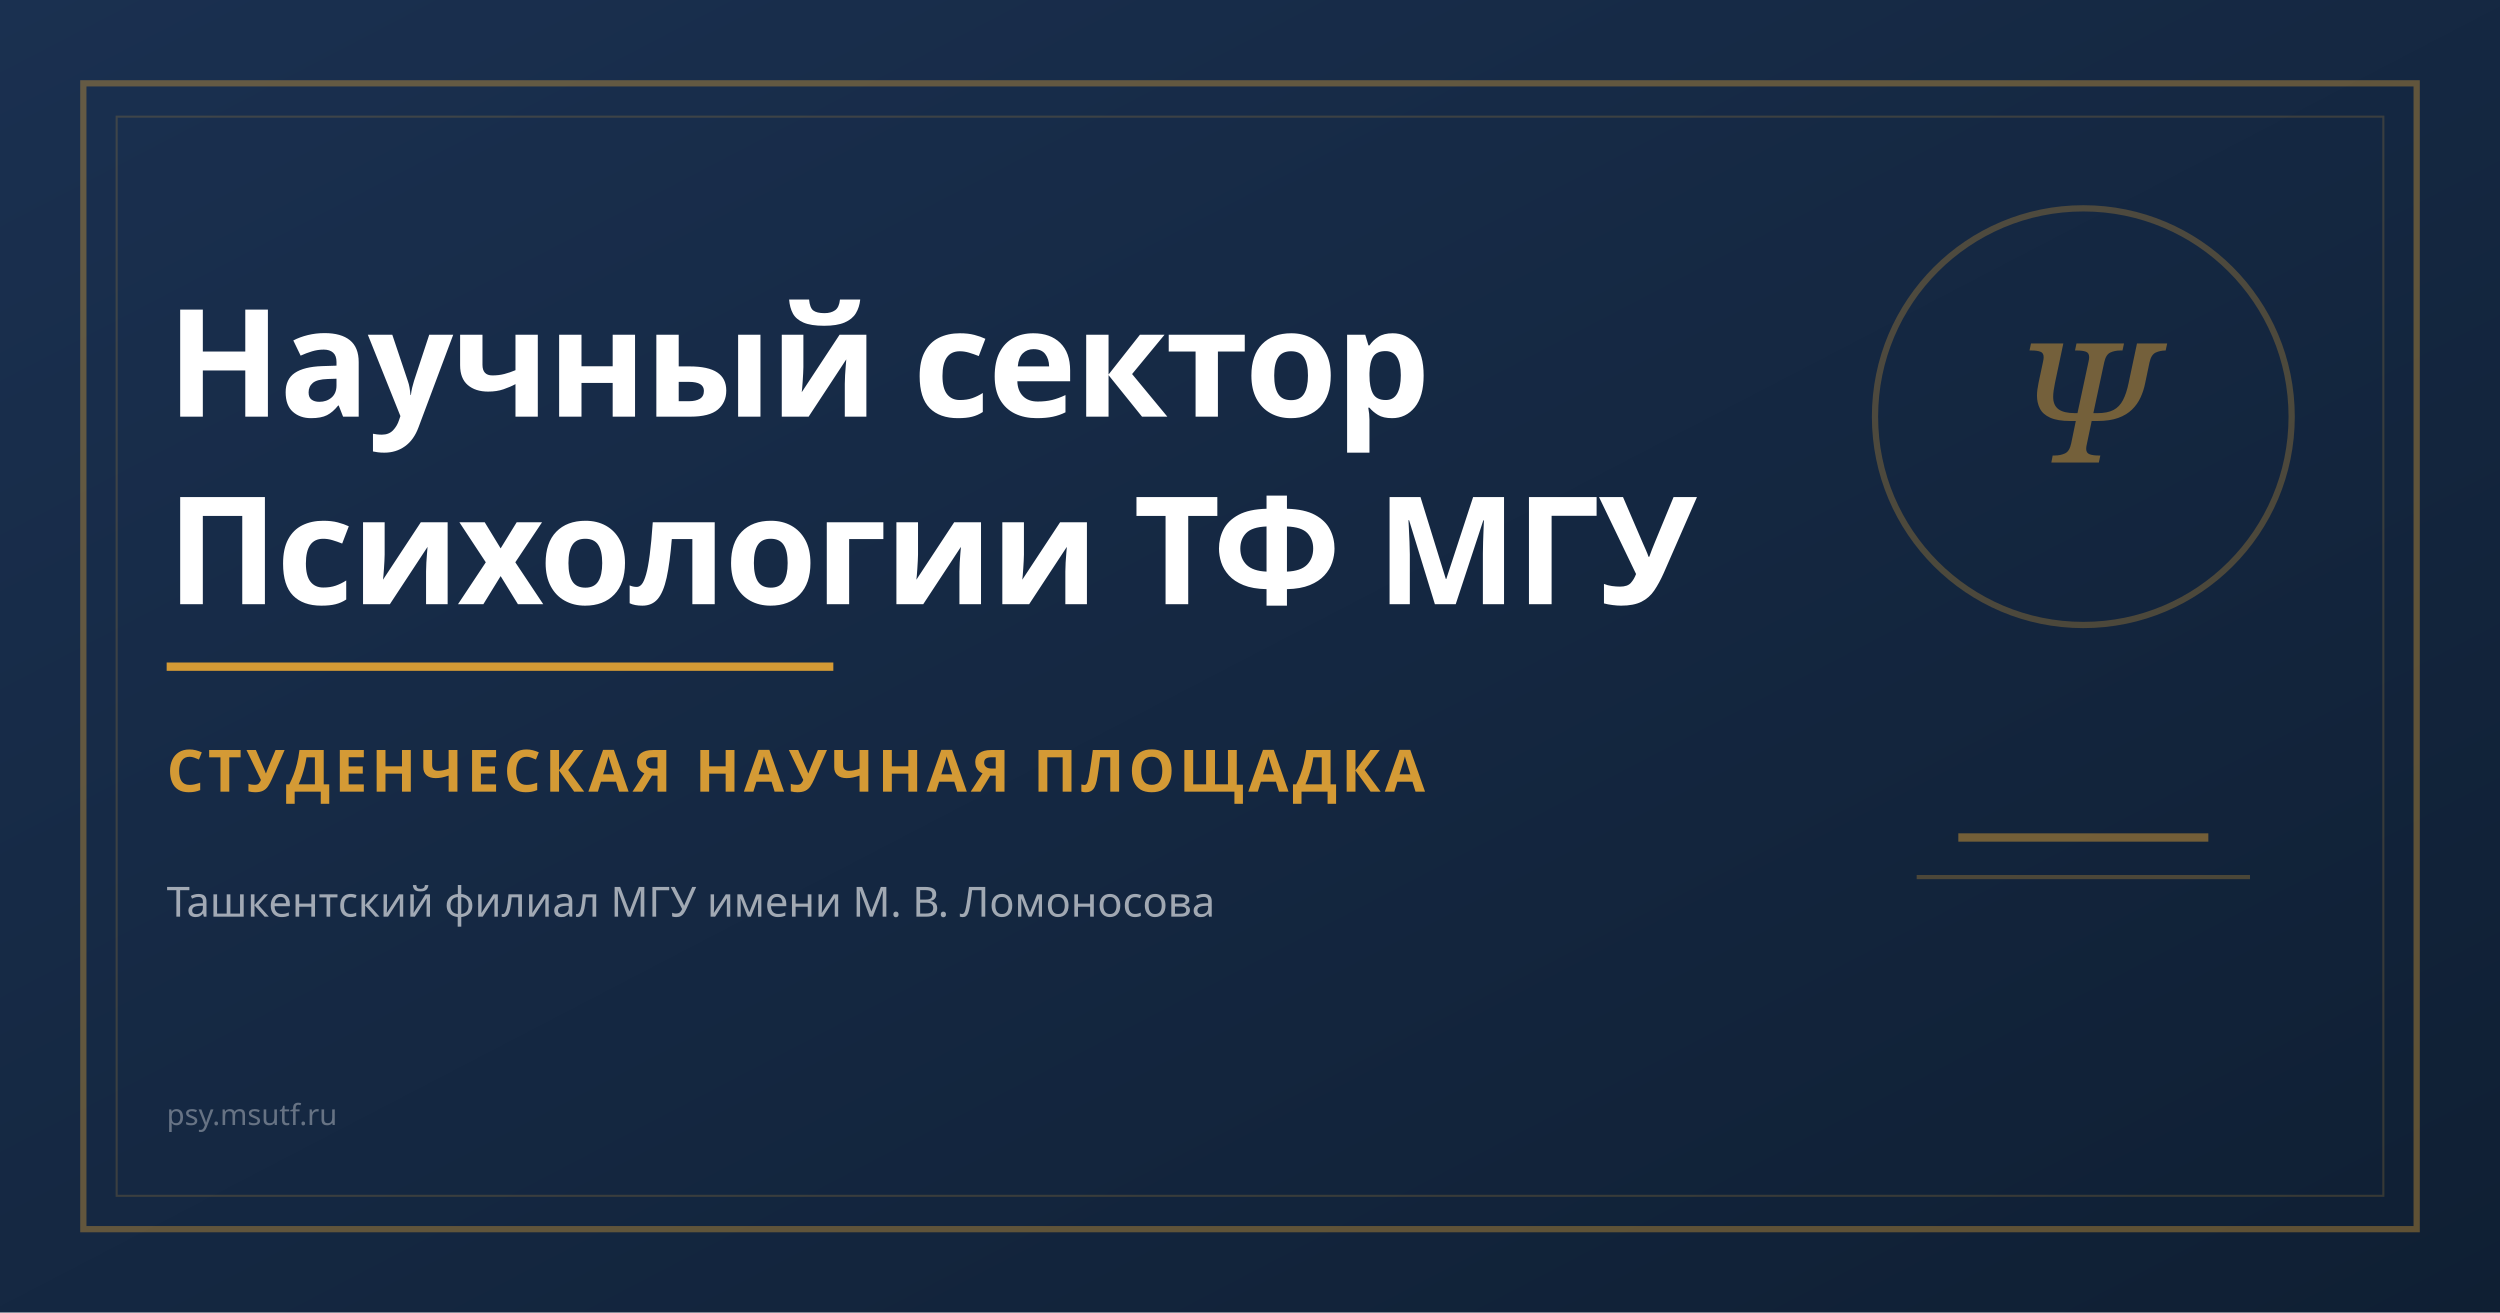
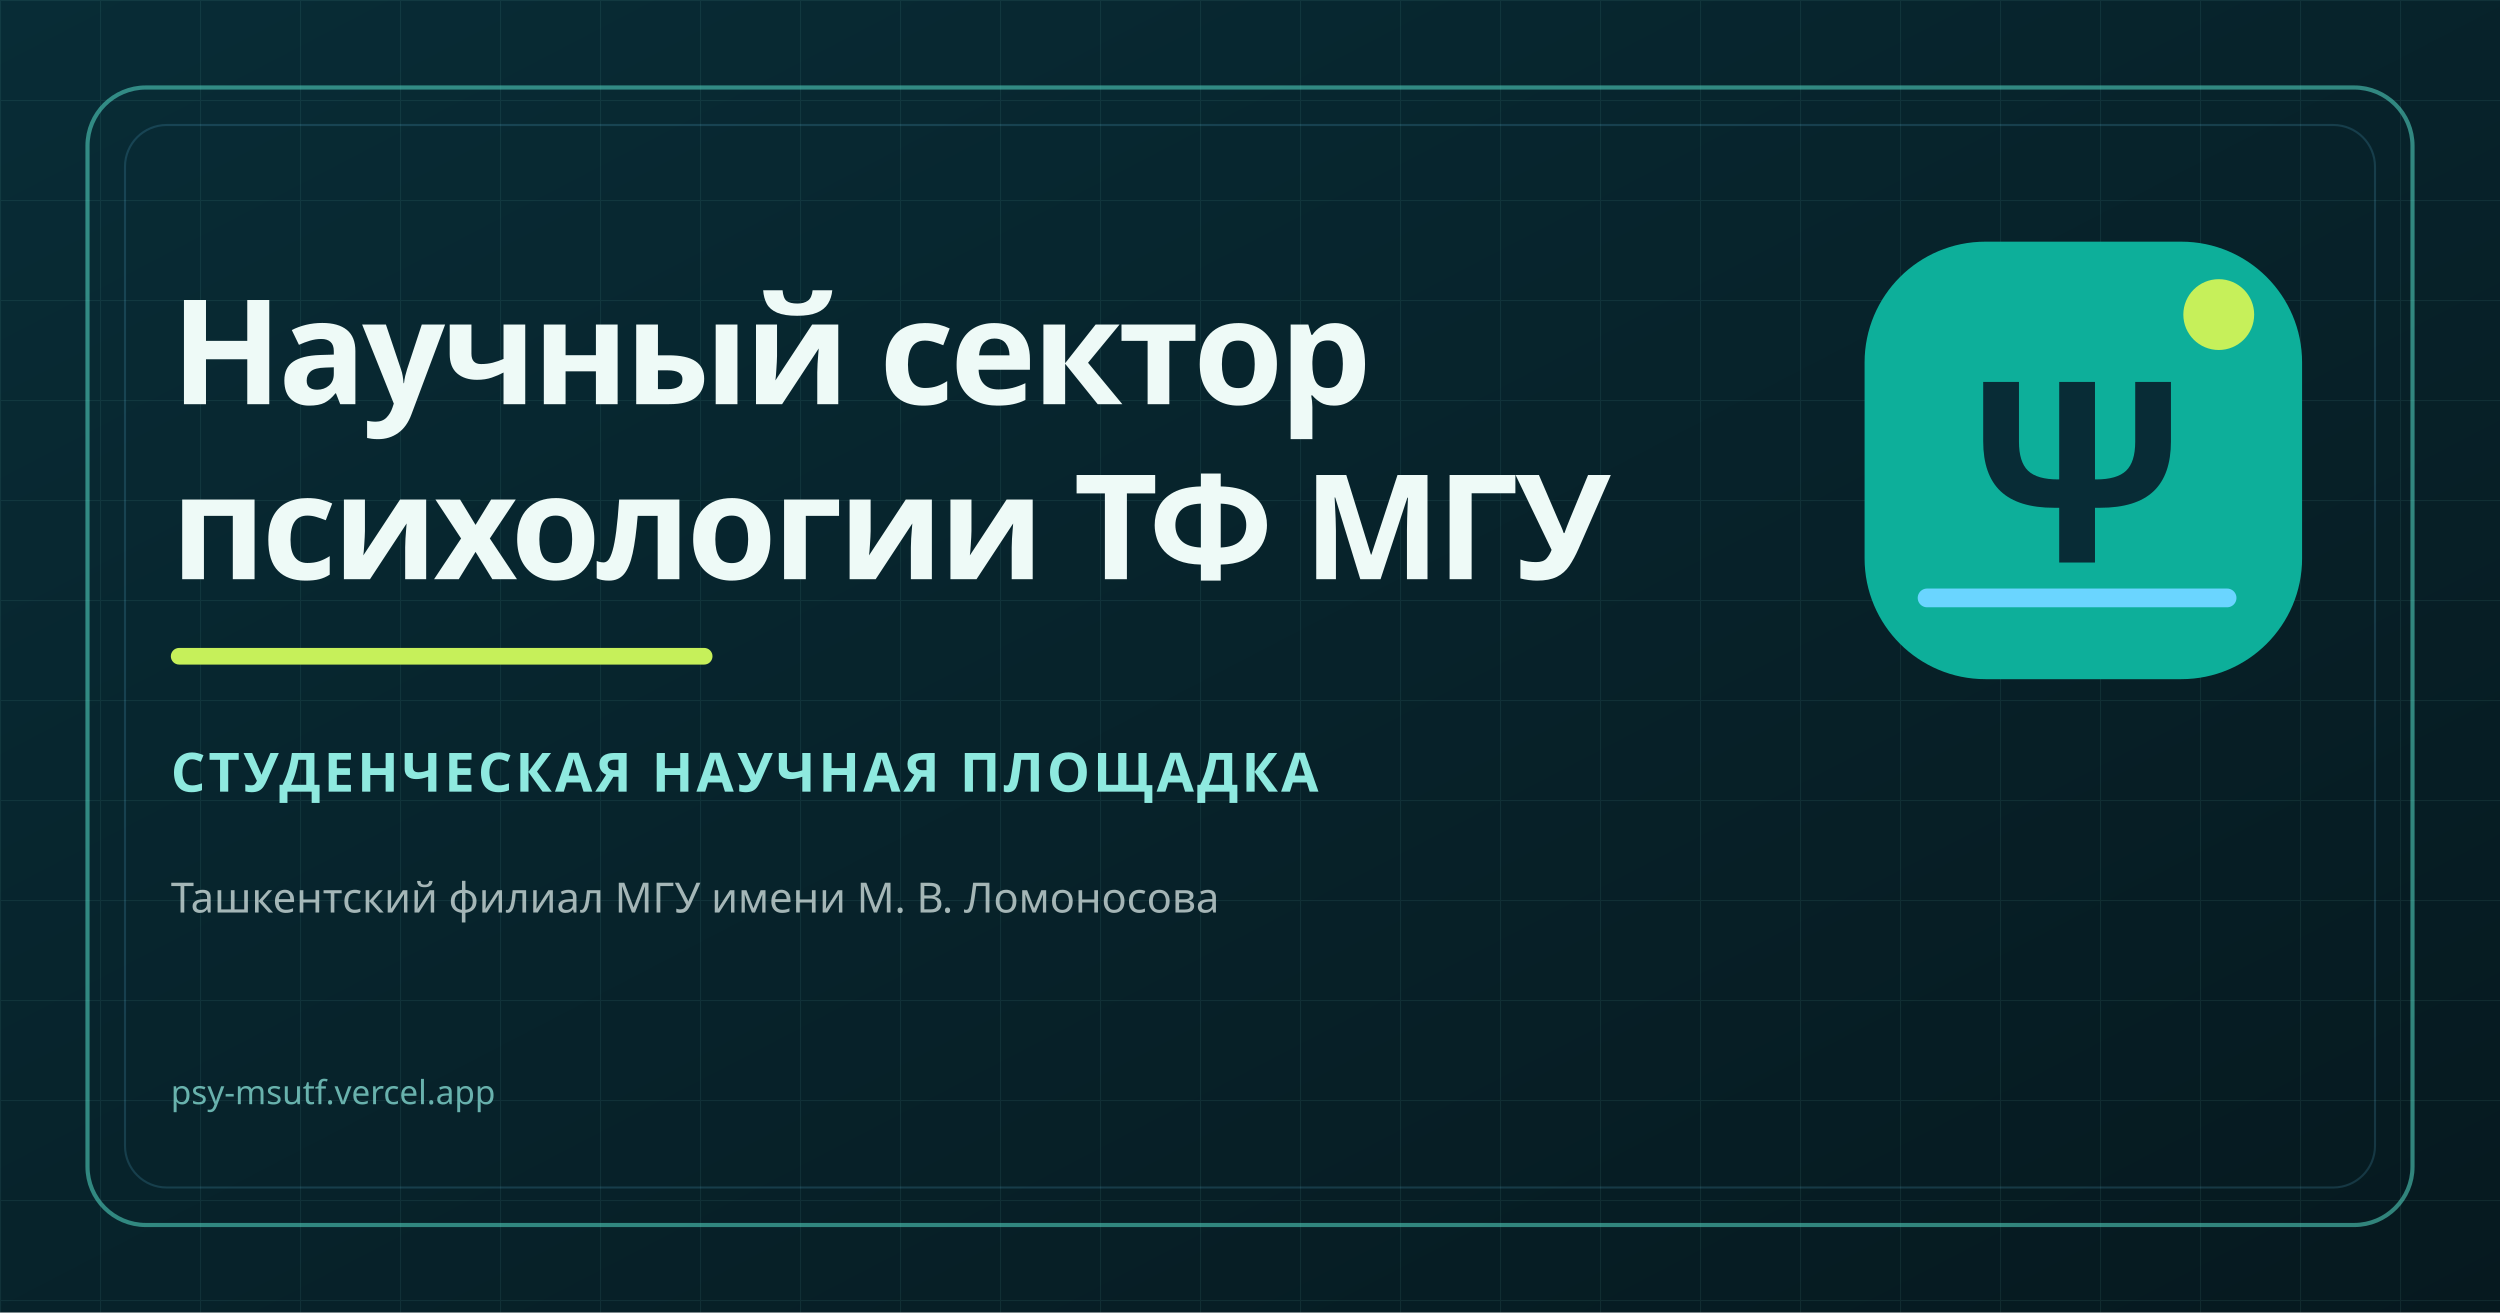
<svg xmlns="http://www.w3.org/2000/svg" width="1200" height="630" viewBox="0 0 1200 630">
  <defs>
    <linearGradient id="bg" x1="0" y1="0" x2="1" y2="1">
-       <stop offset="0%" stop-color="#1a3050" />
-       <stop offset="100%" stop-color="#0f1f33" />
+       <stop offset="0%" stop-color="#082c36" />
+       <stop offset="100%" stop-color="#06191f" />
    </linearGradient>
+     <pattern id="grid" width="48" height="48" patternUnits="userSpaceOnUse">
+       <path d="M48 0H0V48" fill="none" stroke="#8ee9df" stroke-width="1" opacity="0.08" />
+     </pattern>
  </defs>
  <rect width="1200" height="630" fill="url(#bg)" />
-   <rect x="40" y="40" width="1120" height="550" fill="none" stroke="#d49a35" stroke-width="3" opacity="0.4" />
-   <rect x="56" y="56" width="1088" height="518" fill="none" stroke="#d49a35" stroke-width="1" opacity="0.2" />
-   <text x="80" y="200" font-family="system-ui, sans-serif" font-size="72" font-weight="900" fill="#ffffff" letter-spacing="-1">Научный сектор</text>
-   <text x="80" y="290" font-family="system-ui, sans-serif" font-size="72" font-weight="900" fill="#ffffff" letter-spacing="-1">Психологии ТФ МГУ</text>
-   <line x1="80" y1="320" x2="400" y2="320" stroke="#d49a35" stroke-width="4" />
-   <text x="80" y="380" font-family="system-ui, sans-serif" font-size="28" fill="#d49a35" font-weight="700" letter-spacing="2">СТУДЕНЧЕСКАЯ НАУЧНАЯ ПЛОЩАДКА</text>
-   <text x="80" y="440" font-family="system-ui, sans-serif" font-size="20" fill="rgba(255,255,255,0.6)" font-weight="400">Ташкентский филиал МГУ имени М. В. Ломоносова</text>
-   <circle cx="1000" cy="200" r="100" fill="none" stroke="#d49a35" stroke-width="3" opacity="0.3" />
-   <text x="1000" y="222" font-family="serif" font-size="80" fill="#d49a35" opacity="0.5" text-anchor="middle" font-style="italic">Ψ</text>
-   <rect x="940" y="400" width="120" height="4" fill="#d49a35" opacity="0.5" />
-   <rect x="920" y="420" width="160" height="2" fill="#d49a35" opacity="0.3" />
-   <text x="80" y="540" font-family="system-ui, sans-serif" font-size="14" fill="rgba(255,255,255,0.35)" font-weight="400">psy.msutf.ru</text>
+   <rect width="1200" height="630" fill="url(#grid)" />
+   <rect x="42" y="42" width="1116" height="546" rx="28" fill="none" stroke="#54dac7" stroke-width="2" opacity="0.55" />
+   <rect x="60" y="60" width="1080" height="510" rx="20" fill="none" stroke="#6ad5ff" stroke-width="1" opacity="0.16" />
+   <text x="82" y="194" font-family="system-ui, sans-serif" font-size="70" font-weight="700" fill="#eefaf7" letter-spacing="-2">Научный сектор</text>
+   <text x="82" y="278" font-family="system-ui, sans-serif" font-size="70" font-weight="700" fill="#eefaf7" letter-spacing="-2">психологии ТФ МГУ</text>
+   <rect x="82" y="311" width="260" height="8" rx="4" fill="#c6f05a" />
+   <text x="82" y="380" font-family="system-ui, sans-serif" font-size="26" fill="#8ee9df" font-weight="700" letter-spacing="1.5">СТУДЕНЧЕСКАЯ НАУЧНАЯ ПЛОЩАДКА</text>
+   <text x="82" y="438" font-family="system-ui, sans-serif" font-size="20" fill="#eefaf7" opacity="0.68">Ташкентский филиал МГУ имени М. В. Ломоносова</text>
+   <rect x="895" y="116" width="210" height="210" rx="58" fill="#0daf9a" />
+   <circle cx="1065" cy="151" r="17" fill="#c6f05a" />
+   <text x="997" y="270" font-family="Arial, sans-serif" font-size="126" fill="#082c36" text-anchor="middle" font-weight="700">Ψ</text>
+   <path d="M925 287H1069" stroke="#6ad5ff" stroke-width="9" stroke-linecap="round" />
+   <text x="82" y="530" font-family="system-ui, sans-serif" font-size="16" fill="#8ee9df" opacity="0.72">psy-msutf.vercel.app</text>
</svg>
